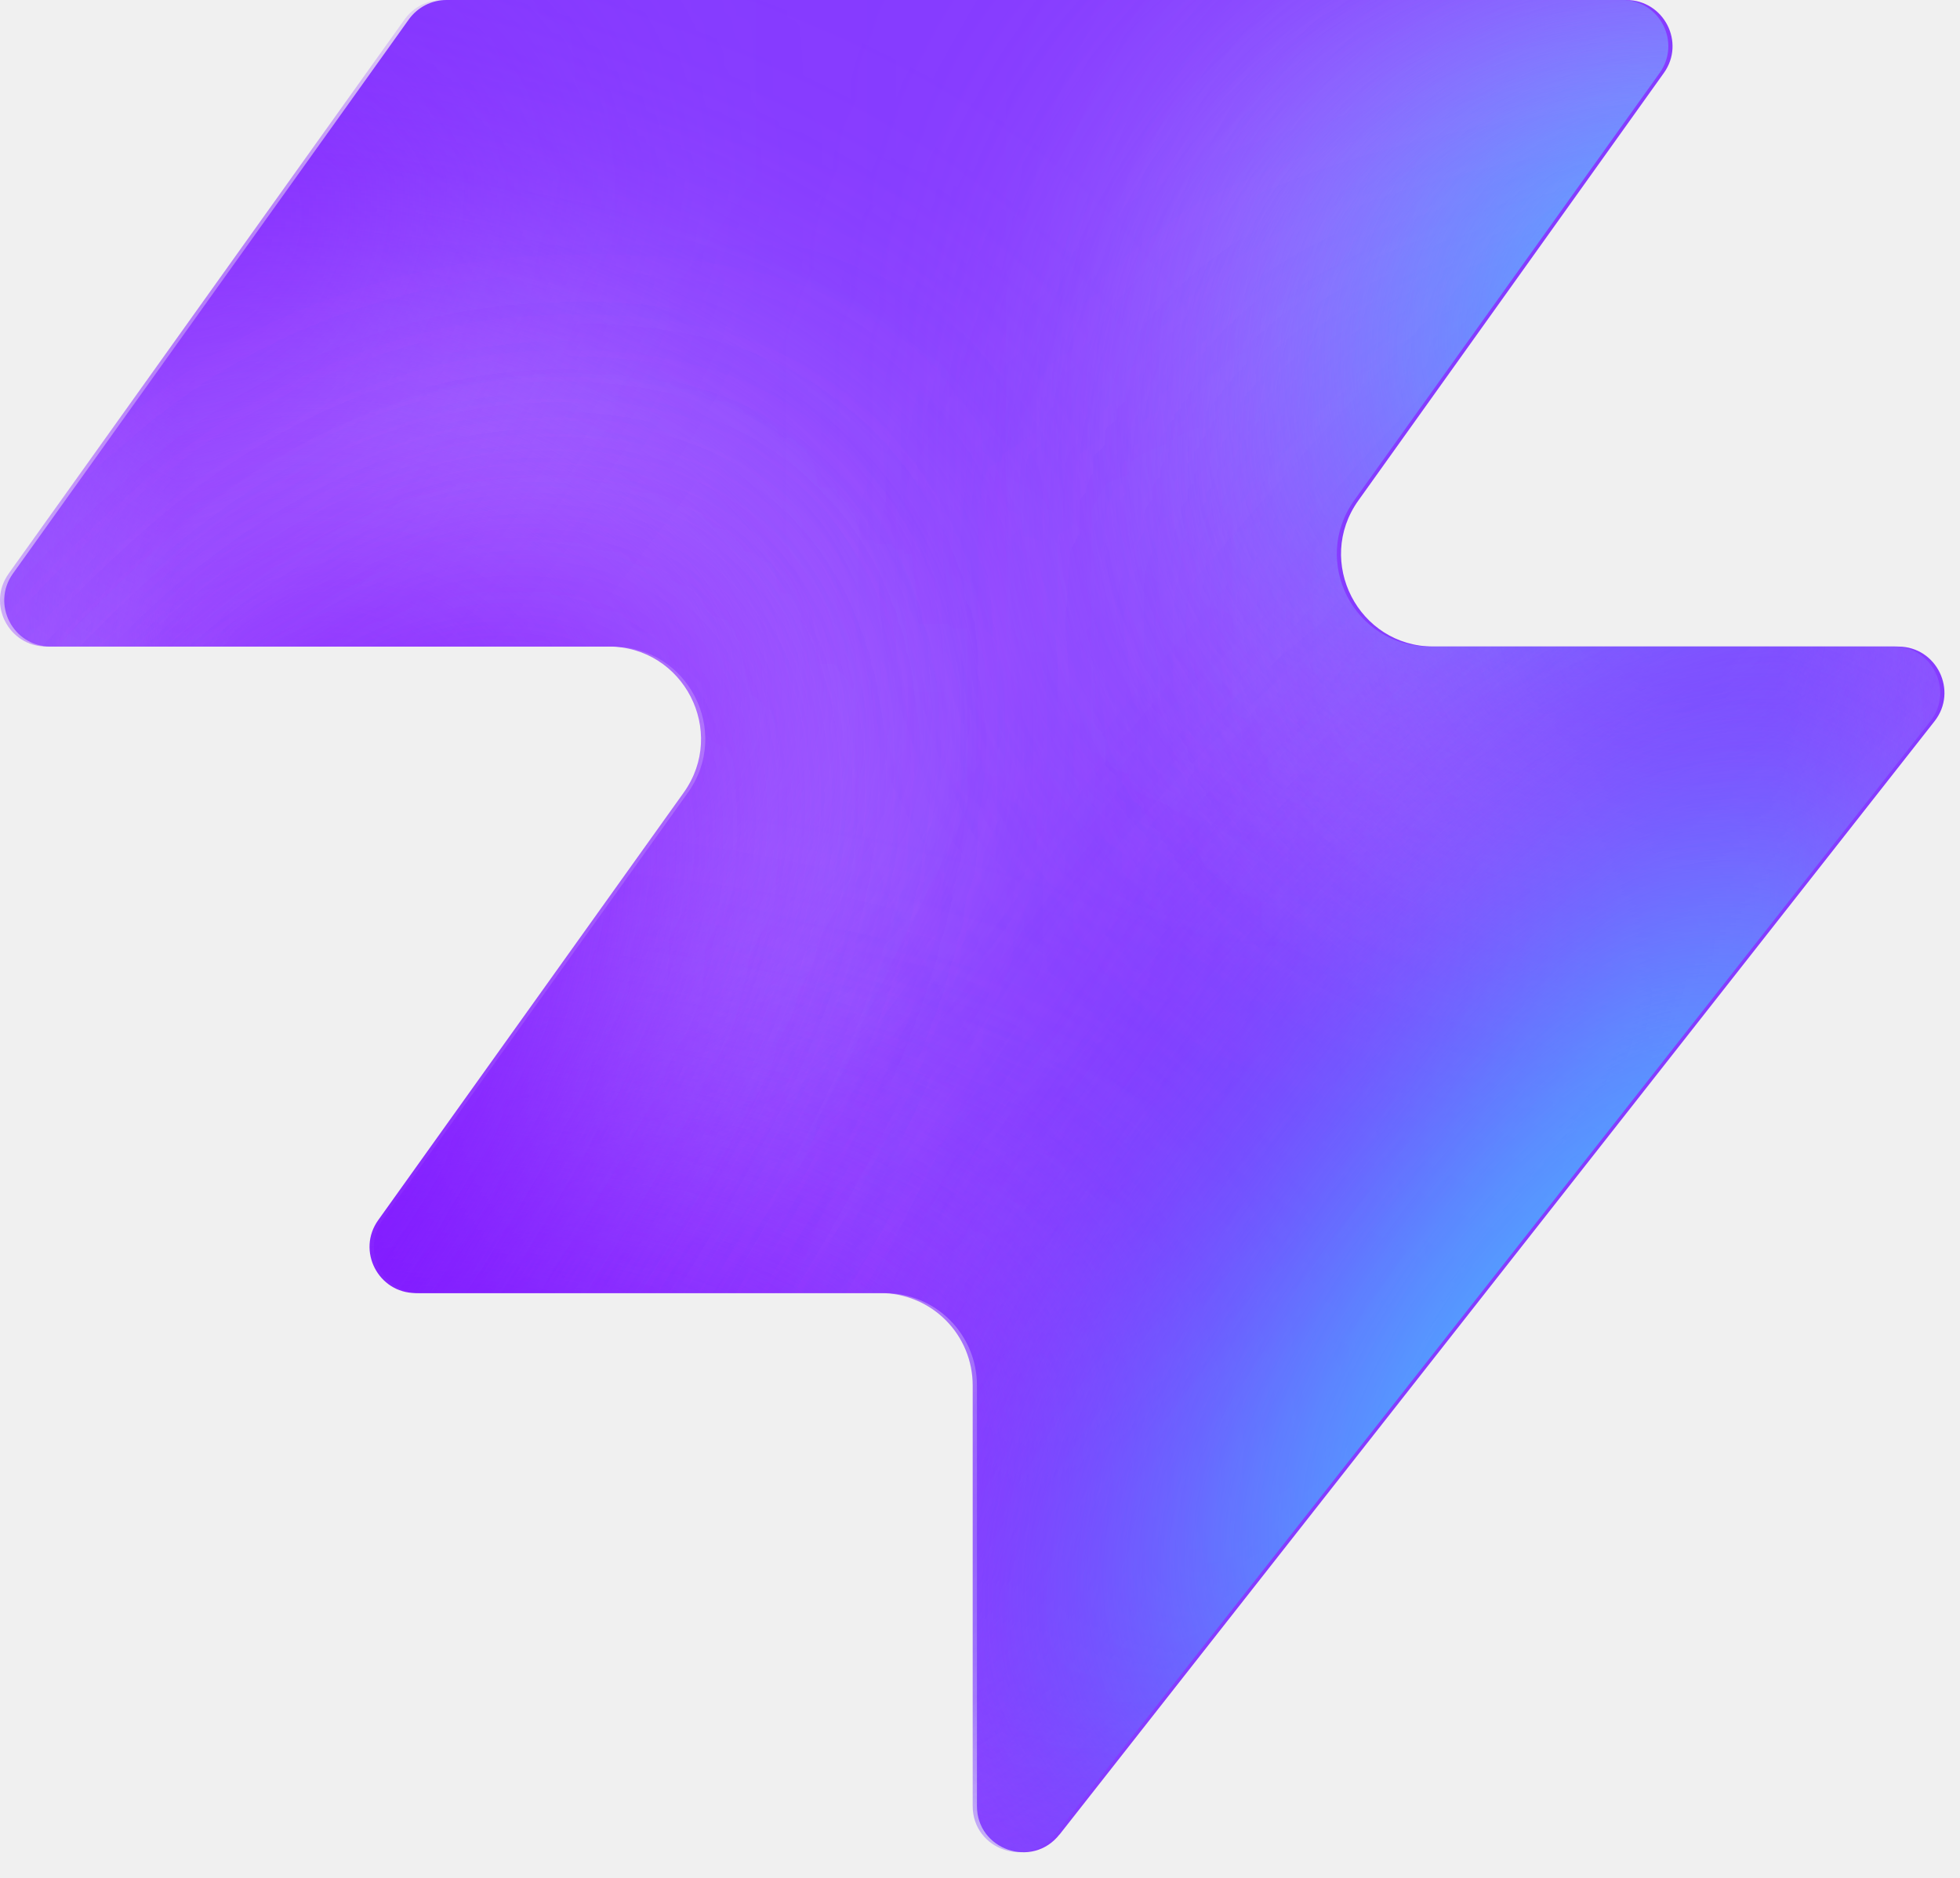
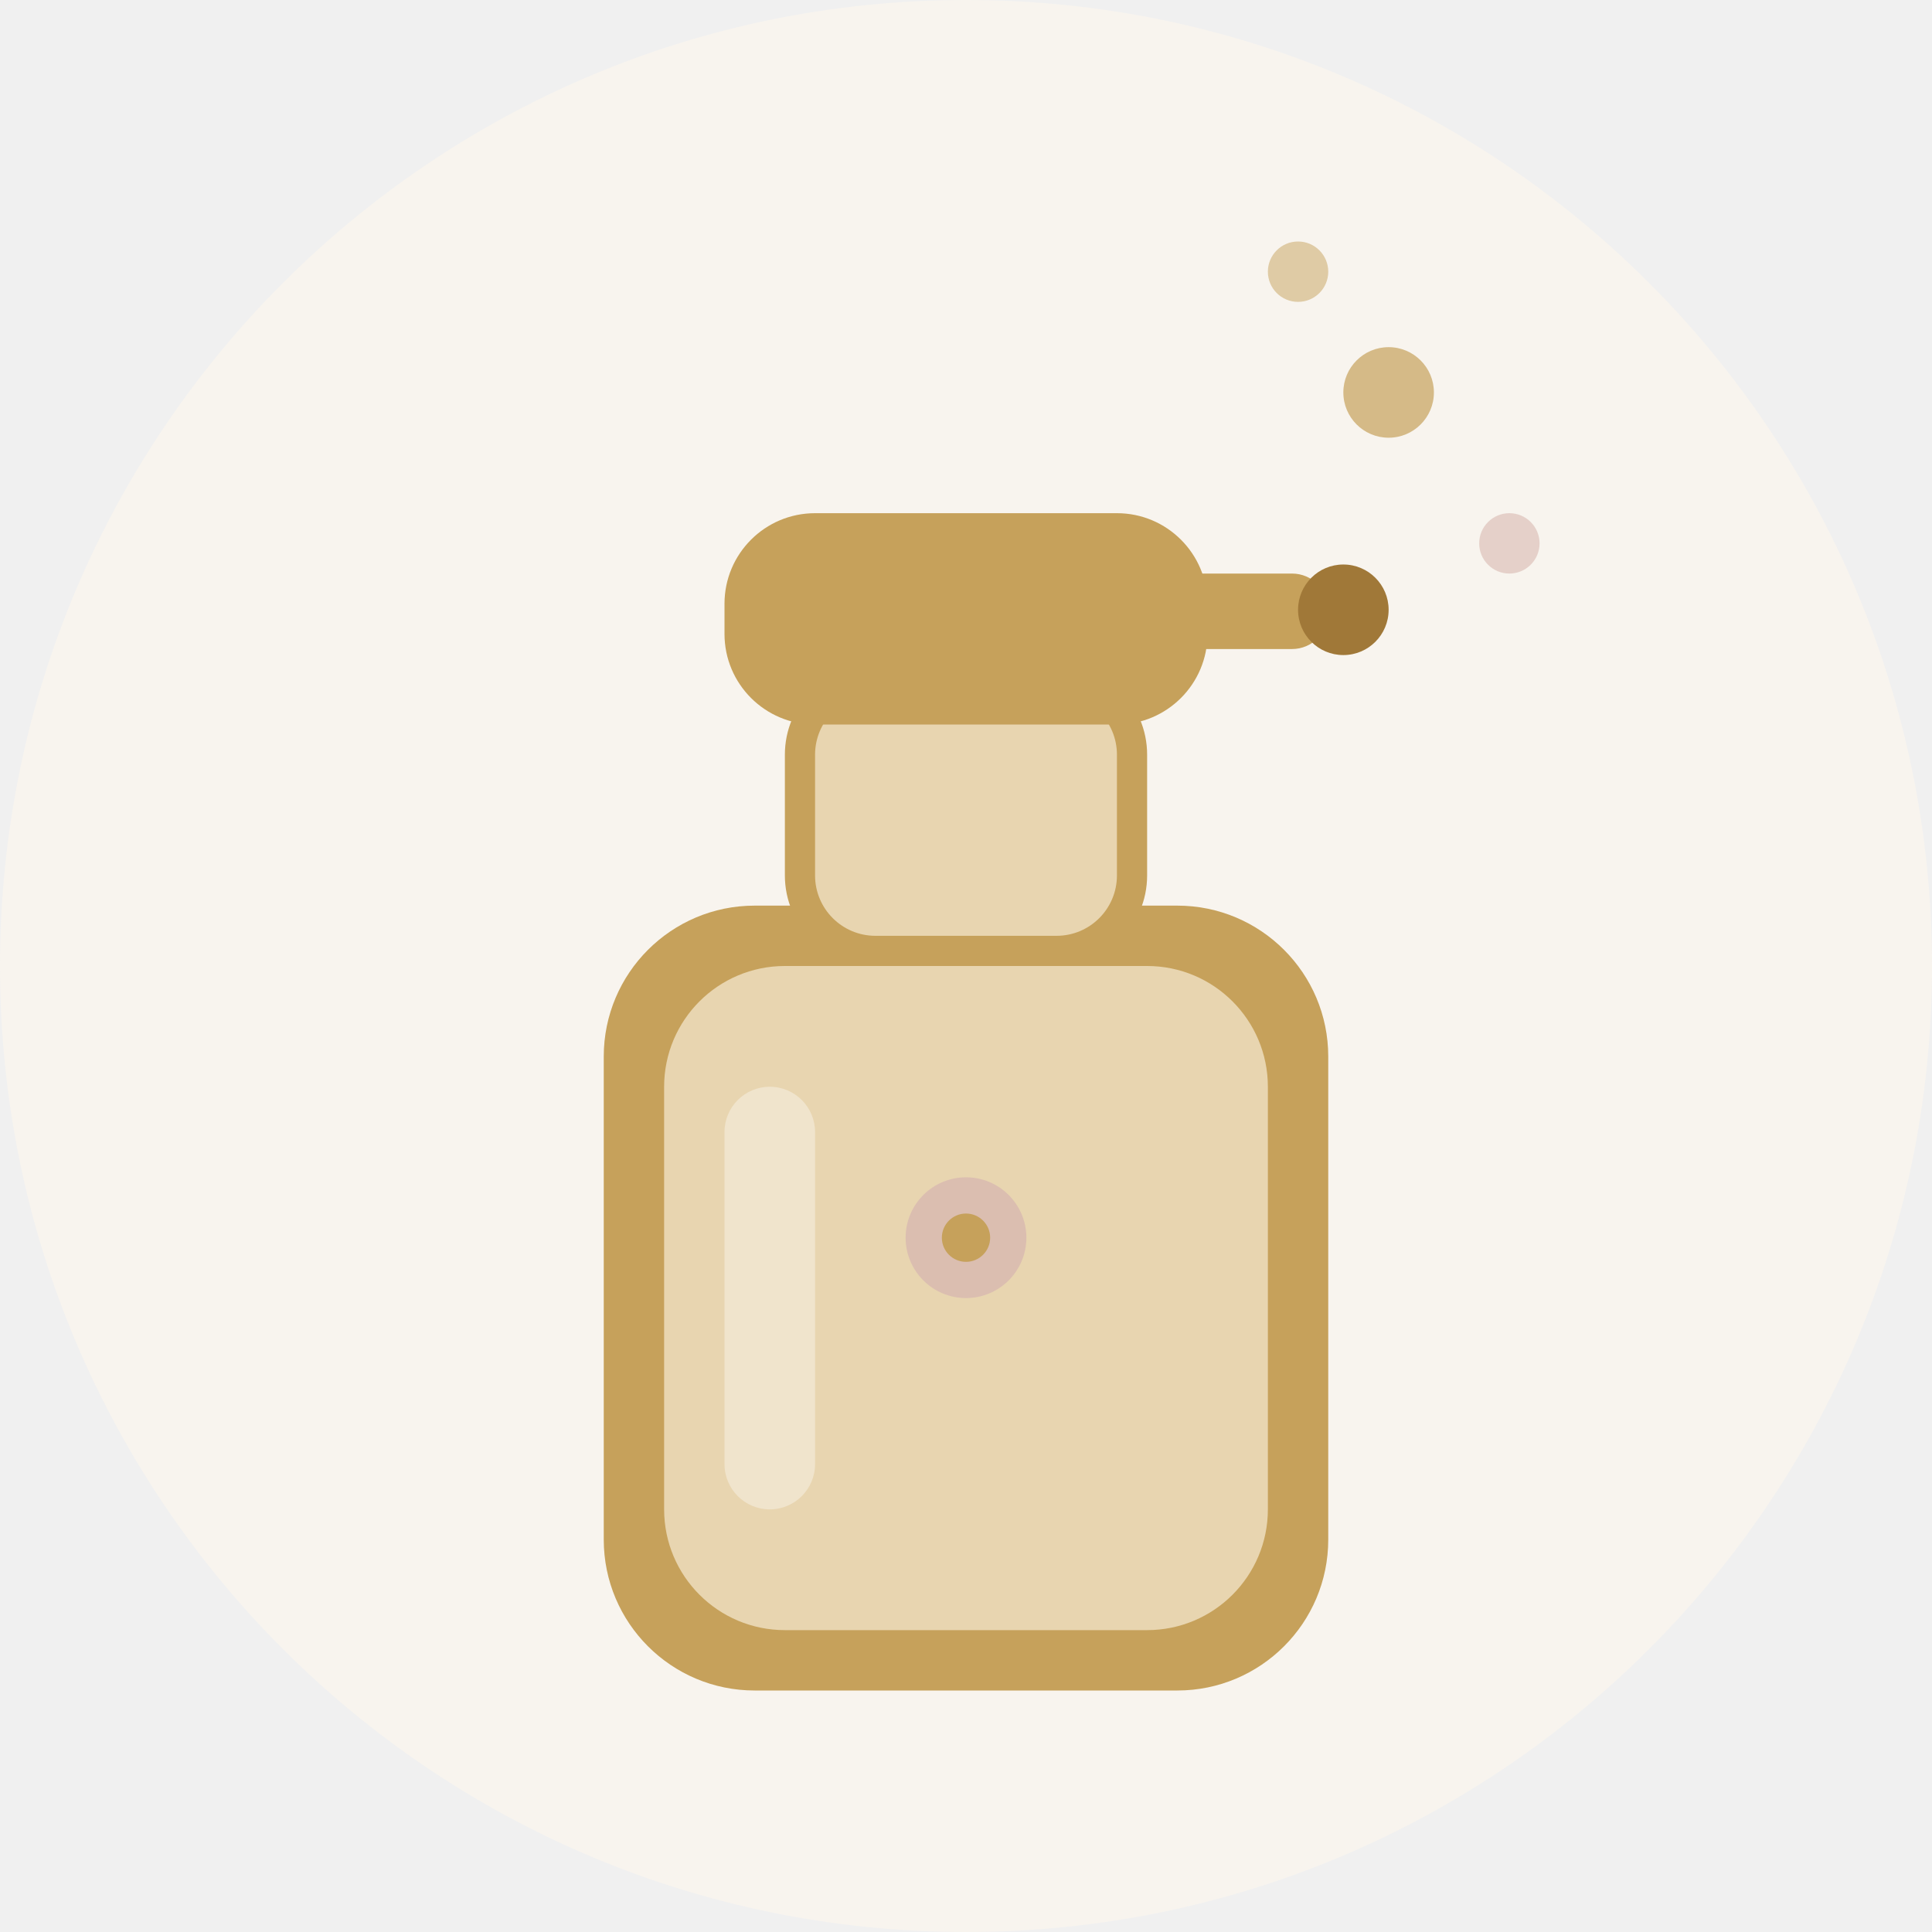
- <svg xmlns="http://www.w3.org/2000/svg" width="48" height="46" fill="none" viewBox="0 0 48 46">
-   <path fill="#863bff" d="M25.946 44.938c-.664.845-2.021.375-2.021-.698V33.937a2.26 2.26 0 0 0-2.262-2.262H10.287c-.92 0-1.456-1.04-.92-1.788l7.48-10.471c1.07-1.497 0-3.578-1.842-3.578H1.237c-.92 0-1.456-1.04-.92-1.788L10.013.474c.214-.297.556-.474.92-.474h28.894c.92 0 1.456 1.04.92 1.788l-7.48 10.471c-1.07 1.498 0 3.579 1.842 3.579h11.377c.943 0 1.473 1.088.89 1.83L25.947 44.94z" style="fill:#863bff;fill:color(display-p3 .525 .23 1);fill-opacity:1" />
-   <mask id="a" width="48" height="46" x="0" y="0" maskUnits="userSpaceOnUse" style="mask-type:alpha">
-     <path fill="#000" d="M25.842 44.938c-.664.844-2.021.375-2.021-.698V33.937a2.26 2.26 0 0 0-2.262-2.262H10.183c-.92 0-1.456-1.04-.92-1.788l7.48-10.471c1.07-1.498 0-3.579-1.842-3.579H1.133c-.92 0-1.456-1.04-.92-1.787L9.91.473c.214-.297.556-.474.92-.474h28.894c.92 0 1.456 1.04.92 1.788l-7.48 10.471c-1.07 1.498 0 3.578 1.842 3.578h11.377c.943 0 1.473 1.088.89 1.832L25.843 44.94z" style="fill:#000;fill-opacity:1" />
-   </mask>
-   <g mask="url(#a)">
-     <g filter="url(#b)">
-       <ellipse cx="5.508" cy="14.704" fill="#ede6ff" rx="5.508" ry="14.704" style="fill:#ede6ff;fill:color(display-p3 .927 .903 1);fill-opacity:1" transform="matrix(.00324 1 1 -.00324 -4.47 31.516)" />
-     </g>
-     <g filter="url(#c)">
-       <ellipse cx="10.399" cy="29.851" fill="#ede6ff" rx="10.399" ry="29.851" style="fill:#ede6ff;fill:color(display-p3 .927 .903 1);fill-opacity:1" transform="matrix(.00324 1 1 -.00324 -39.328 7.883)" />
-     </g>
-     <g filter="url(#d)">
-       <ellipse cx="5.508" cy="30.487" fill="#7e14ff" rx="5.508" ry="30.487" style="fill:#7e14ff;fill:color(display-p3 .492 .077 1);fill-opacity:1" transform="rotate(89.814 -25.913 -14.639)scale(1 -1)" />
-     </g>
-     <g filter="url(#e)">
-       <ellipse cx="5.508" cy="30.599" fill="#7e14ff" rx="5.508" ry="30.599" style="fill:#7e14ff;fill:color(display-p3 .492 .077 1);fill-opacity:1" transform="rotate(89.814 -32.644 -3.334)scale(1 -1)" />
-     </g>
-     <g filter="url(#f)">
-       <ellipse cx="5.508" cy="30.599" fill="#7e14ff" rx="5.508" ry="30.599" style="fill:#7e14ff;fill:color(display-p3 .492 .077 1);fill-opacity:1" transform="matrix(.00324 1 1 -.00324 -34.34 30.47)" />
-     </g>
-     <g filter="url(#g)">
-       <ellipse cx="14.072" cy="22.078" fill="#ede6ff" rx="14.072" ry="22.078" style="fill:#ede6ff;fill:color(display-p3 .927 .903 1);fill-opacity:1" transform="rotate(93.35 24.506 48.493)scale(-1 1)" />
-     </g>
-     <g filter="url(#h)">
-       <ellipse cx="3.47" cy="21.501" fill="#7e14ff" rx="3.47" ry="21.501" style="fill:#7e14ff;fill:color(display-p3 .492 .077 1);fill-opacity:1" transform="rotate(89.009 28.708 47.59)scale(-1 1)" />
-     </g>
-     <g filter="url(#i)">
-       <ellipse cx="3.47" cy="21.501" fill="#7e14ff" rx="3.47" ry="21.501" style="fill:#7e14ff;fill:color(display-p3 .492 .077 1);fill-opacity:1" transform="rotate(89.009 28.708 47.59)scale(-1 1)" />
-     </g>
-     <g filter="url(#j)">
-       <ellipse cx=".387" cy="8.972" fill="#7e14ff" rx="4.407" ry="29.108" style="fill:#7e14ff;fill:color(display-p3 .492 .077 1);fill-opacity:1" transform="rotate(39.51 .387 8.972)" />
-     </g>
-     <g filter="url(#k)">
-       <ellipse cx="47.523" cy="-6.092" fill="#7e14ff" rx="4.407" ry="29.108" style="fill:#7e14ff;fill:color(display-p3 .492 .077 1);fill-opacity:1" transform="rotate(37.892 47.523 -6.092)" />
-     </g>
-     <g filter="url(#l)">
-       <ellipse cx="41.412" cy="6.333" fill="#47bfff" rx="5.971" ry="9.665" style="fill:#47bfff;fill:color(display-p3 .28 .748 1);fill-opacity:1" transform="rotate(37.892 41.412 6.333)" />
-     </g>
-     <g filter="url(#m)">
-       <ellipse cx="-1.879" cy="38.332" fill="#7e14ff" rx="4.407" ry="29.108" style="fill:#7e14ff;fill:color(display-p3 .492 .077 1);fill-opacity:1" transform="rotate(37.892 -1.88 38.332)" />
-     </g>
-     <g filter="url(#n)">
-       <ellipse cx="-1.879" cy="38.332" fill="#7e14ff" rx="4.407" ry="29.108" style="fill:#7e14ff;fill:color(display-p3 .492 .077 1);fill-opacity:1" transform="rotate(37.892 -1.88 38.332)" />
-     </g>
-     <g filter="url(#o)">
-       <ellipse cx="35.651" cy="29.907" fill="#7e14ff" rx="4.407" ry="29.108" style="fill:#7e14ff;fill:color(display-p3 .492 .077 1);fill-opacity:1" transform="rotate(37.892 35.651 29.907)" />
-     </g>
-     <g filter="url(#p)">
-       <ellipse cx="38.418" cy="32.4" fill="#47bfff" rx="5.971" ry="15.297" style="fill:#47bfff;fill:color(display-p3 .28 .748 1);fill-opacity:1" transform="rotate(37.892 38.418 32.4)" />
-     </g>
-   </g>
-   <defs>
-     <filter id="b" width="60.045" height="41.654" x="-19.77" y="16.149" color-interpolation-filters="sRGB" filterUnits="userSpaceOnUse">
-       <feFlood flood-opacity="0" result="BackgroundImageFix" />
-       <feBlend in="SourceGraphic" in2="BackgroundImageFix" result="shape" />
-       <feGaussianBlur result="effect1_foregroundBlur_2002_17158" stdDeviation="7.659" />
-     </filter>
-     <filter id="c" width="90.34" height="51.437" x="-54.613" y="-7.533" color-interpolation-filters="sRGB" filterUnits="userSpaceOnUse">
-       <feFlood flood-opacity="0" result="BackgroundImageFix" />
-       <feBlend in="SourceGraphic" in2="BackgroundImageFix" result="shape" />
-       <feGaussianBlur result="effect1_foregroundBlur_2002_17158" stdDeviation="7.659" />
-     </filter>
-     <filter id="d" width="79.355" height="29.4" x="-49.64" y="2.03" color-interpolation-filters="sRGB" filterUnits="userSpaceOnUse">
-       <feFlood flood-opacity="0" result="BackgroundImageFix" />
-       <feBlend in="SourceGraphic" in2="BackgroundImageFix" result="shape" />
-       <feGaussianBlur result="effect1_foregroundBlur_2002_17158" stdDeviation="4.596" />
-     </filter>
-     <filter id="e" width="79.579" height="29.4" x="-45.045" y="20.029" color-interpolation-filters="sRGB" filterUnits="userSpaceOnUse">
-       <feFlood flood-opacity="0" result="BackgroundImageFix" />
-       <feBlend in="SourceGraphic" in2="BackgroundImageFix" result="shape" />
-       <feGaussianBlur result="effect1_foregroundBlur_2002_17158" stdDeviation="4.596" />
-     </filter>
-     <filter id="f" width="79.579" height="29.4" x="-43.513" y="21.178" color-interpolation-filters="sRGB" filterUnits="userSpaceOnUse">
-       <feFlood flood-opacity="0" result="BackgroundImageFix" />
-       <feBlend in="SourceGraphic" in2="BackgroundImageFix" result="shape" />
-       <feGaussianBlur result="effect1_foregroundBlur_2002_17158" stdDeviation="4.596" />
-     </filter>
-     <filter id="g" width="74.749" height="58.852" x="15.756" y="-17.901" color-interpolation-filters="sRGB" filterUnits="userSpaceOnUse">
-       <feFlood flood-opacity="0" result="BackgroundImageFix" />
-       <feBlend in="SourceGraphic" in2="BackgroundImageFix" result="shape" />
-       <feGaussianBlur result="effect1_foregroundBlur_2002_17158" stdDeviation="7.659" />
-     </filter>
-     <filter id="h" width="61.377" height="25.362" x="23.548" y="2.284" color-interpolation-filters="sRGB" filterUnits="userSpaceOnUse">
-       <feFlood flood-opacity="0" result="BackgroundImageFix" />
-       <feBlend in="SourceGraphic" in2="BackgroundImageFix" result="shape" />
-       <feGaussianBlur result="effect1_foregroundBlur_2002_17158" stdDeviation="4.596" />
-     </filter>
-     <filter id="i" width="61.377" height="25.362" x="23.548" y="2.284" color-interpolation-filters="sRGB" filterUnits="userSpaceOnUse">
-       <feFlood flood-opacity="0" result="BackgroundImageFix" />
-       <feBlend in="SourceGraphic" in2="BackgroundImageFix" result="shape" />
-       <feGaussianBlur result="effect1_foregroundBlur_2002_17158" stdDeviation="4.596" />
-     </filter>
-     <filter id="j" width="56.045" height="63.649" x="-27.636" y="-22.853" color-interpolation-filters="sRGB" filterUnits="userSpaceOnUse">
-       <feFlood flood-opacity="0" result="BackgroundImageFix" />
-       <feBlend in="SourceGraphic" in2="BackgroundImageFix" result="shape" />
-       <feGaussianBlur result="effect1_foregroundBlur_2002_17158" stdDeviation="4.596" />
-     </filter>
-     <filter id="k" width="54.814" height="64.646" x="20.116" y="-38.415" color-interpolation-filters="sRGB" filterUnits="userSpaceOnUse">
-       <feFlood flood-opacity="0" result="BackgroundImageFix" />
-       <feBlend in="SourceGraphic" in2="BackgroundImageFix" result="shape" />
-       <feGaussianBlur result="effect1_foregroundBlur_2002_17158" stdDeviation="4.596" />
-     </filter>
-     <filter id="l" width="33.541" height="35.313" x="24.641" y="-11.323" color-interpolation-filters="sRGB" filterUnits="userSpaceOnUse">
-       <feFlood flood-opacity="0" result="BackgroundImageFix" />
-       <feBlend in="SourceGraphic" in2="BackgroundImageFix" result="shape" />
-       <feGaussianBlur result="effect1_foregroundBlur_2002_17158" stdDeviation="4.596" />
-     </filter>
-     <filter id="m" width="54.814" height="64.646" x="-29.286" y="6.009" color-interpolation-filters="sRGB" filterUnits="userSpaceOnUse">
-       <feFlood flood-opacity="0" result="BackgroundImageFix" />
-       <feBlend in="SourceGraphic" in2="BackgroundImageFix" result="shape" />
-       <feGaussianBlur result="effect1_foregroundBlur_2002_17158" stdDeviation="4.596" />
-     </filter>
-     <filter id="n" width="54.814" height="64.646" x="-29.286" y="6.009" color-interpolation-filters="sRGB" filterUnits="userSpaceOnUse">
-       <feFlood flood-opacity="0" result="BackgroundImageFix" />
-       <feBlend in="SourceGraphic" in2="BackgroundImageFix" result="shape" />
-       <feGaussianBlur result="effect1_foregroundBlur_2002_17158" stdDeviation="4.596" />
-     </filter>
-     <filter id="o" width="54.814" height="64.646" x="8.244" y="-2.416" color-interpolation-filters="sRGB" filterUnits="userSpaceOnUse">
-       <feFlood flood-opacity="0" result="BackgroundImageFix" />
-       <feBlend in="SourceGraphic" in2="BackgroundImageFix" result="shape" />
-       <feGaussianBlur result="effect1_foregroundBlur_2002_17158" stdDeviation="4.596" />
-     </filter>
-     <filter id="p" width="39.409" height="43.623" x="18.713" y="10.588" color-interpolation-filters="sRGB" filterUnits="userSpaceOnUse">
-       <feFlood flood-opacity="0" result="BackgroundImageFix" />
-       <feBlend in="SourceGraphic" in2="BackgroundImageFix" result="shape" />
-       <feGaussianBlur result="effect1_foregroundBlur_2002_17158" stdDeviation="4.596" />
-     </filter>
-   </defs>
+ <svg xmlns="http://www.w3.org/2000/svg" viewBox="0 0 64 64" fill="none">
+   <circle cx="32" cy="32" r="32" fill="#F8F4EE" />
+   <rect x="20" y="30" width="24" height="26" rx="5" fill="#C6A15B" />
+   <rect x="22" y="32" width="20" height="22" rx="4" fill="#E8D5B0" />
+   <rect x="26" y="22" width="12" height="10" rx="3" fill="#C6A15B" />
+   <rect x="27" y="23" width="10" height="8" rx="2" fill="#E8D5B0" />
+   <rect x="24" y="17" width="16" height="7" rx="3" fill="#C6A15B" />
+   <rect x="37" y="19" width="7" height="2.5" rx="1.2" fill="#C6A15B" />
+   <circle cx="44.5" cy="20.2" r="1.5" fill="#A07838" />
+   <rect x="24" y="36" width="3" height="14" rx="1.5" fill="white" opacity="0.35" />
+   <circle cx="32" cy="41" r="2" fill="#D8B8B0" opacity="0.8" />
+   <circle cx="32" cy="41" r="0.8" fill="#C6A15B" />
+   <circle cx="46" cy="13" r="1.5" fill="#C6A15B" opacity="0.7" />
+   <circle cx="50" cy="18" r="1" fill="#D8B8B0" opacity="0.6" />
+   <circle cx="43" cy="9" r="1" fill="#C6A15B" opacity="0.5" />
</svg>
